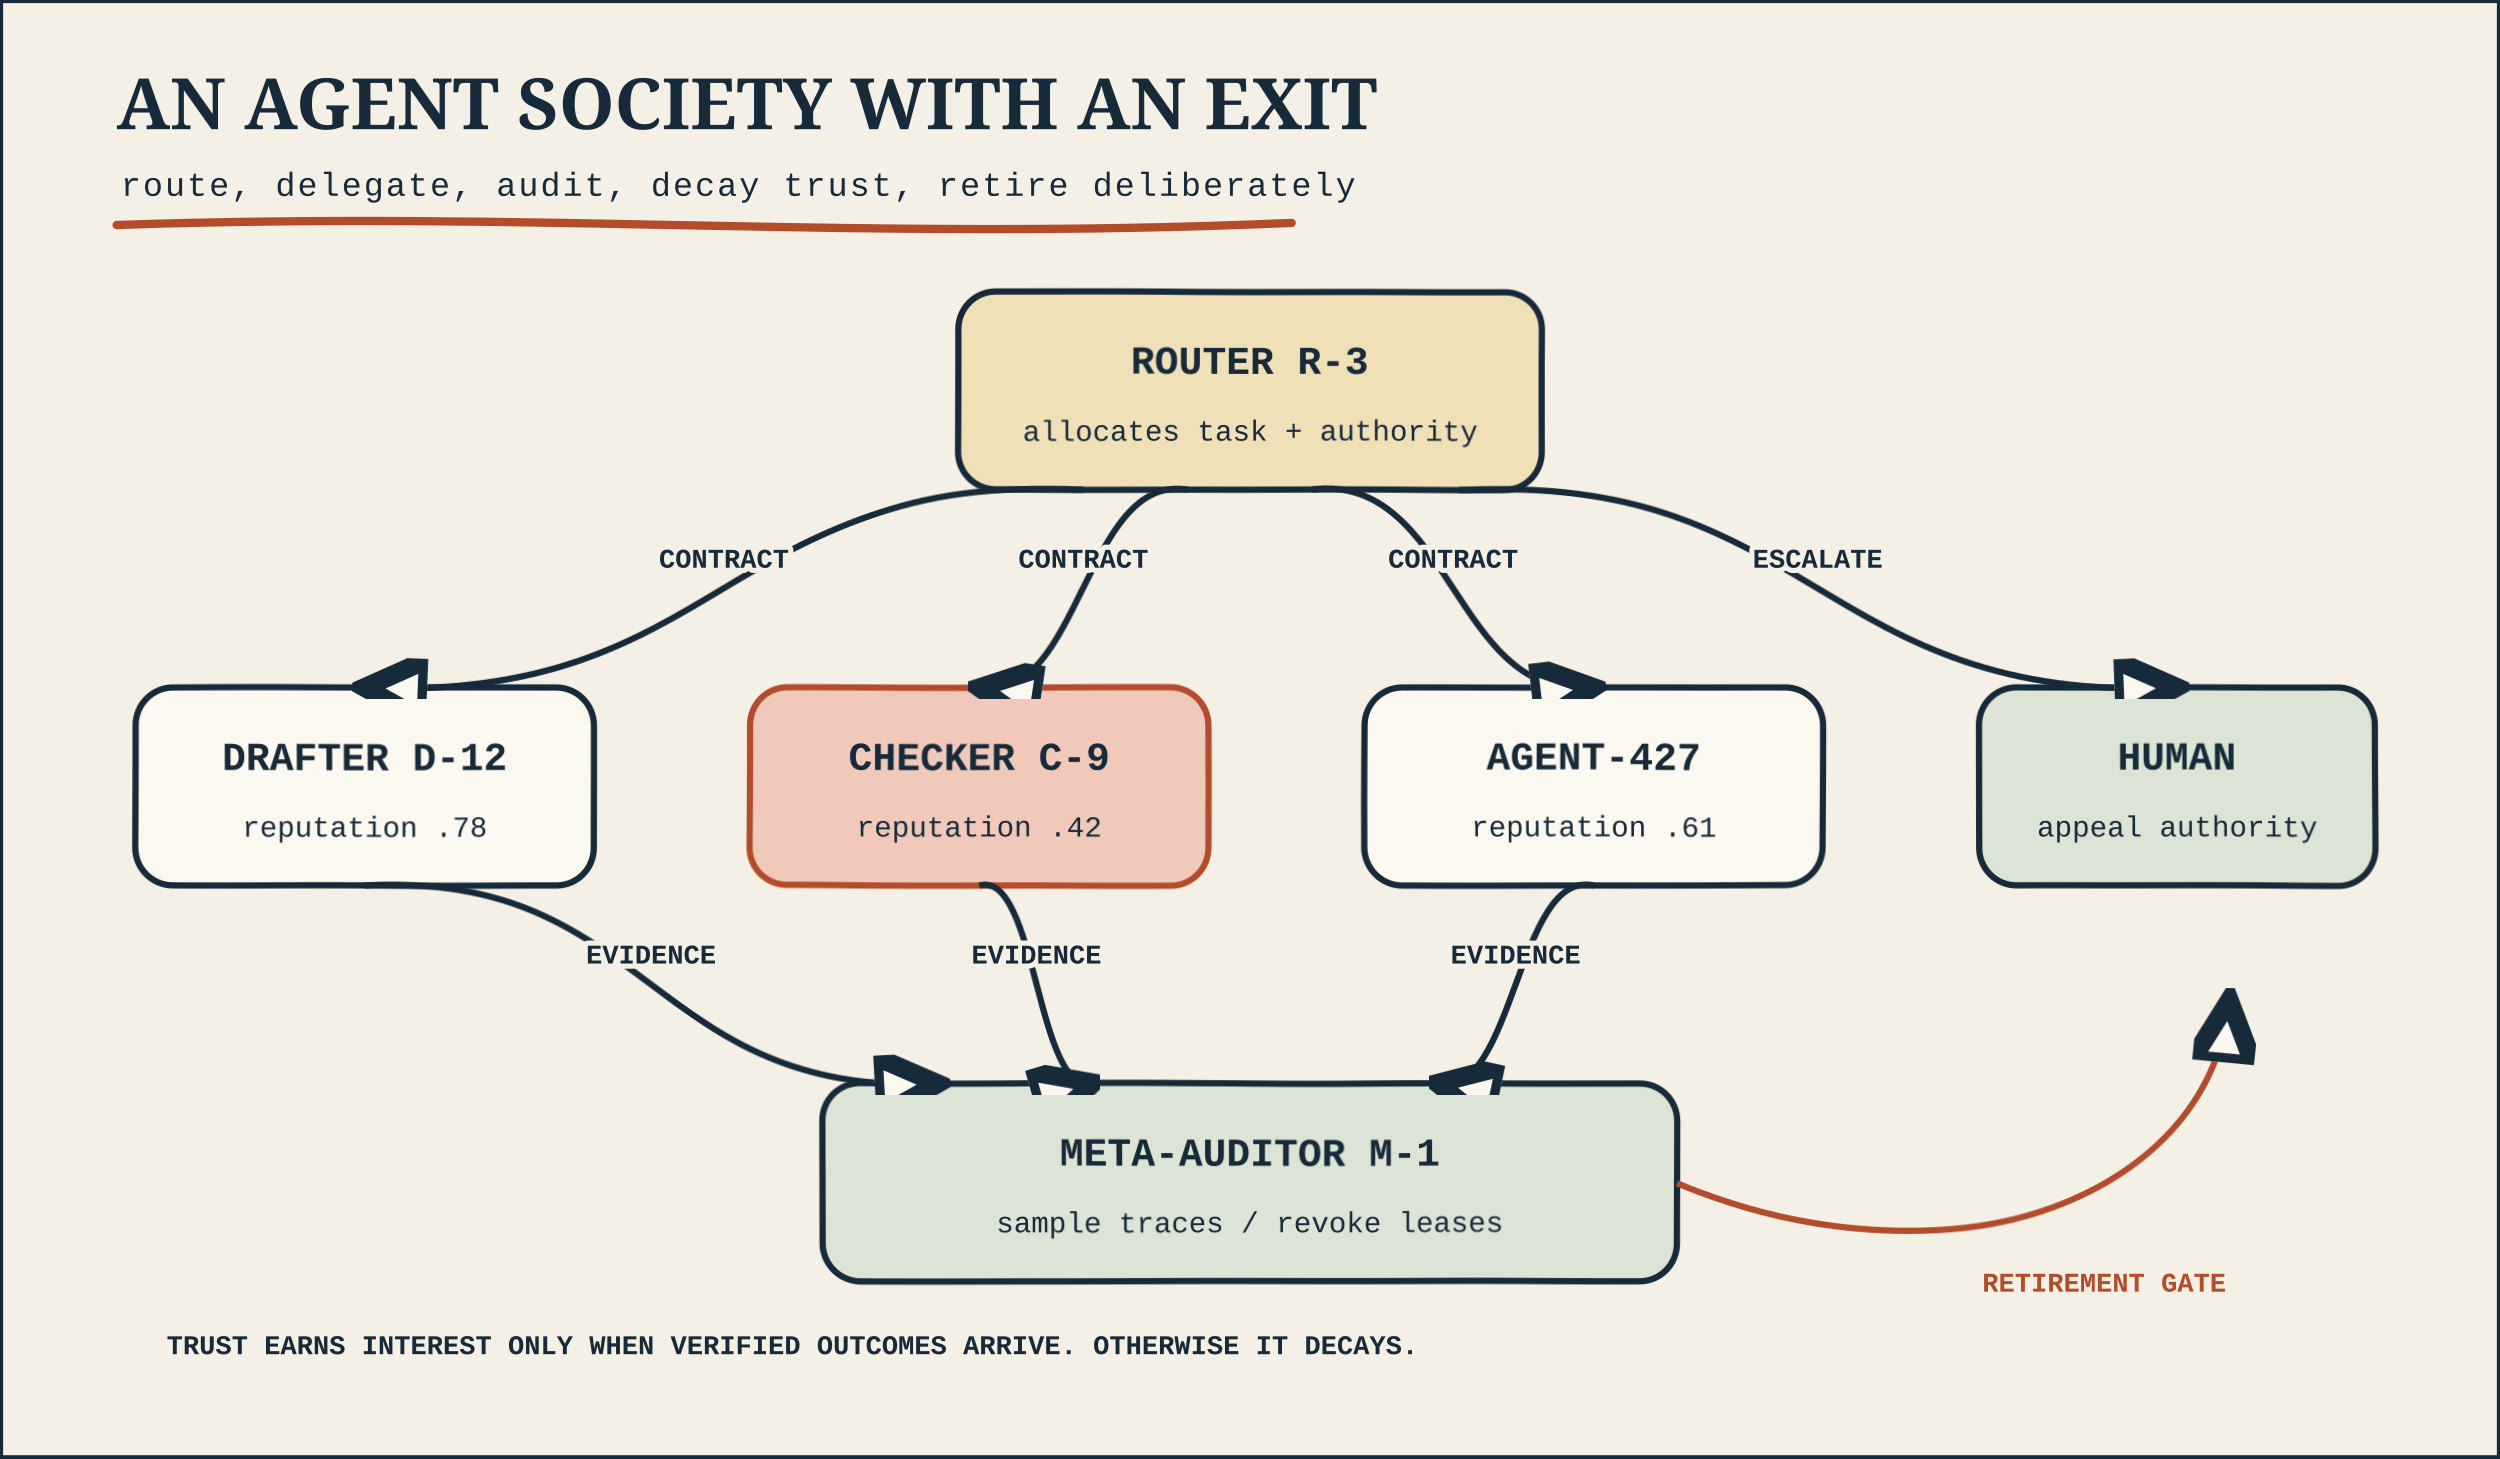
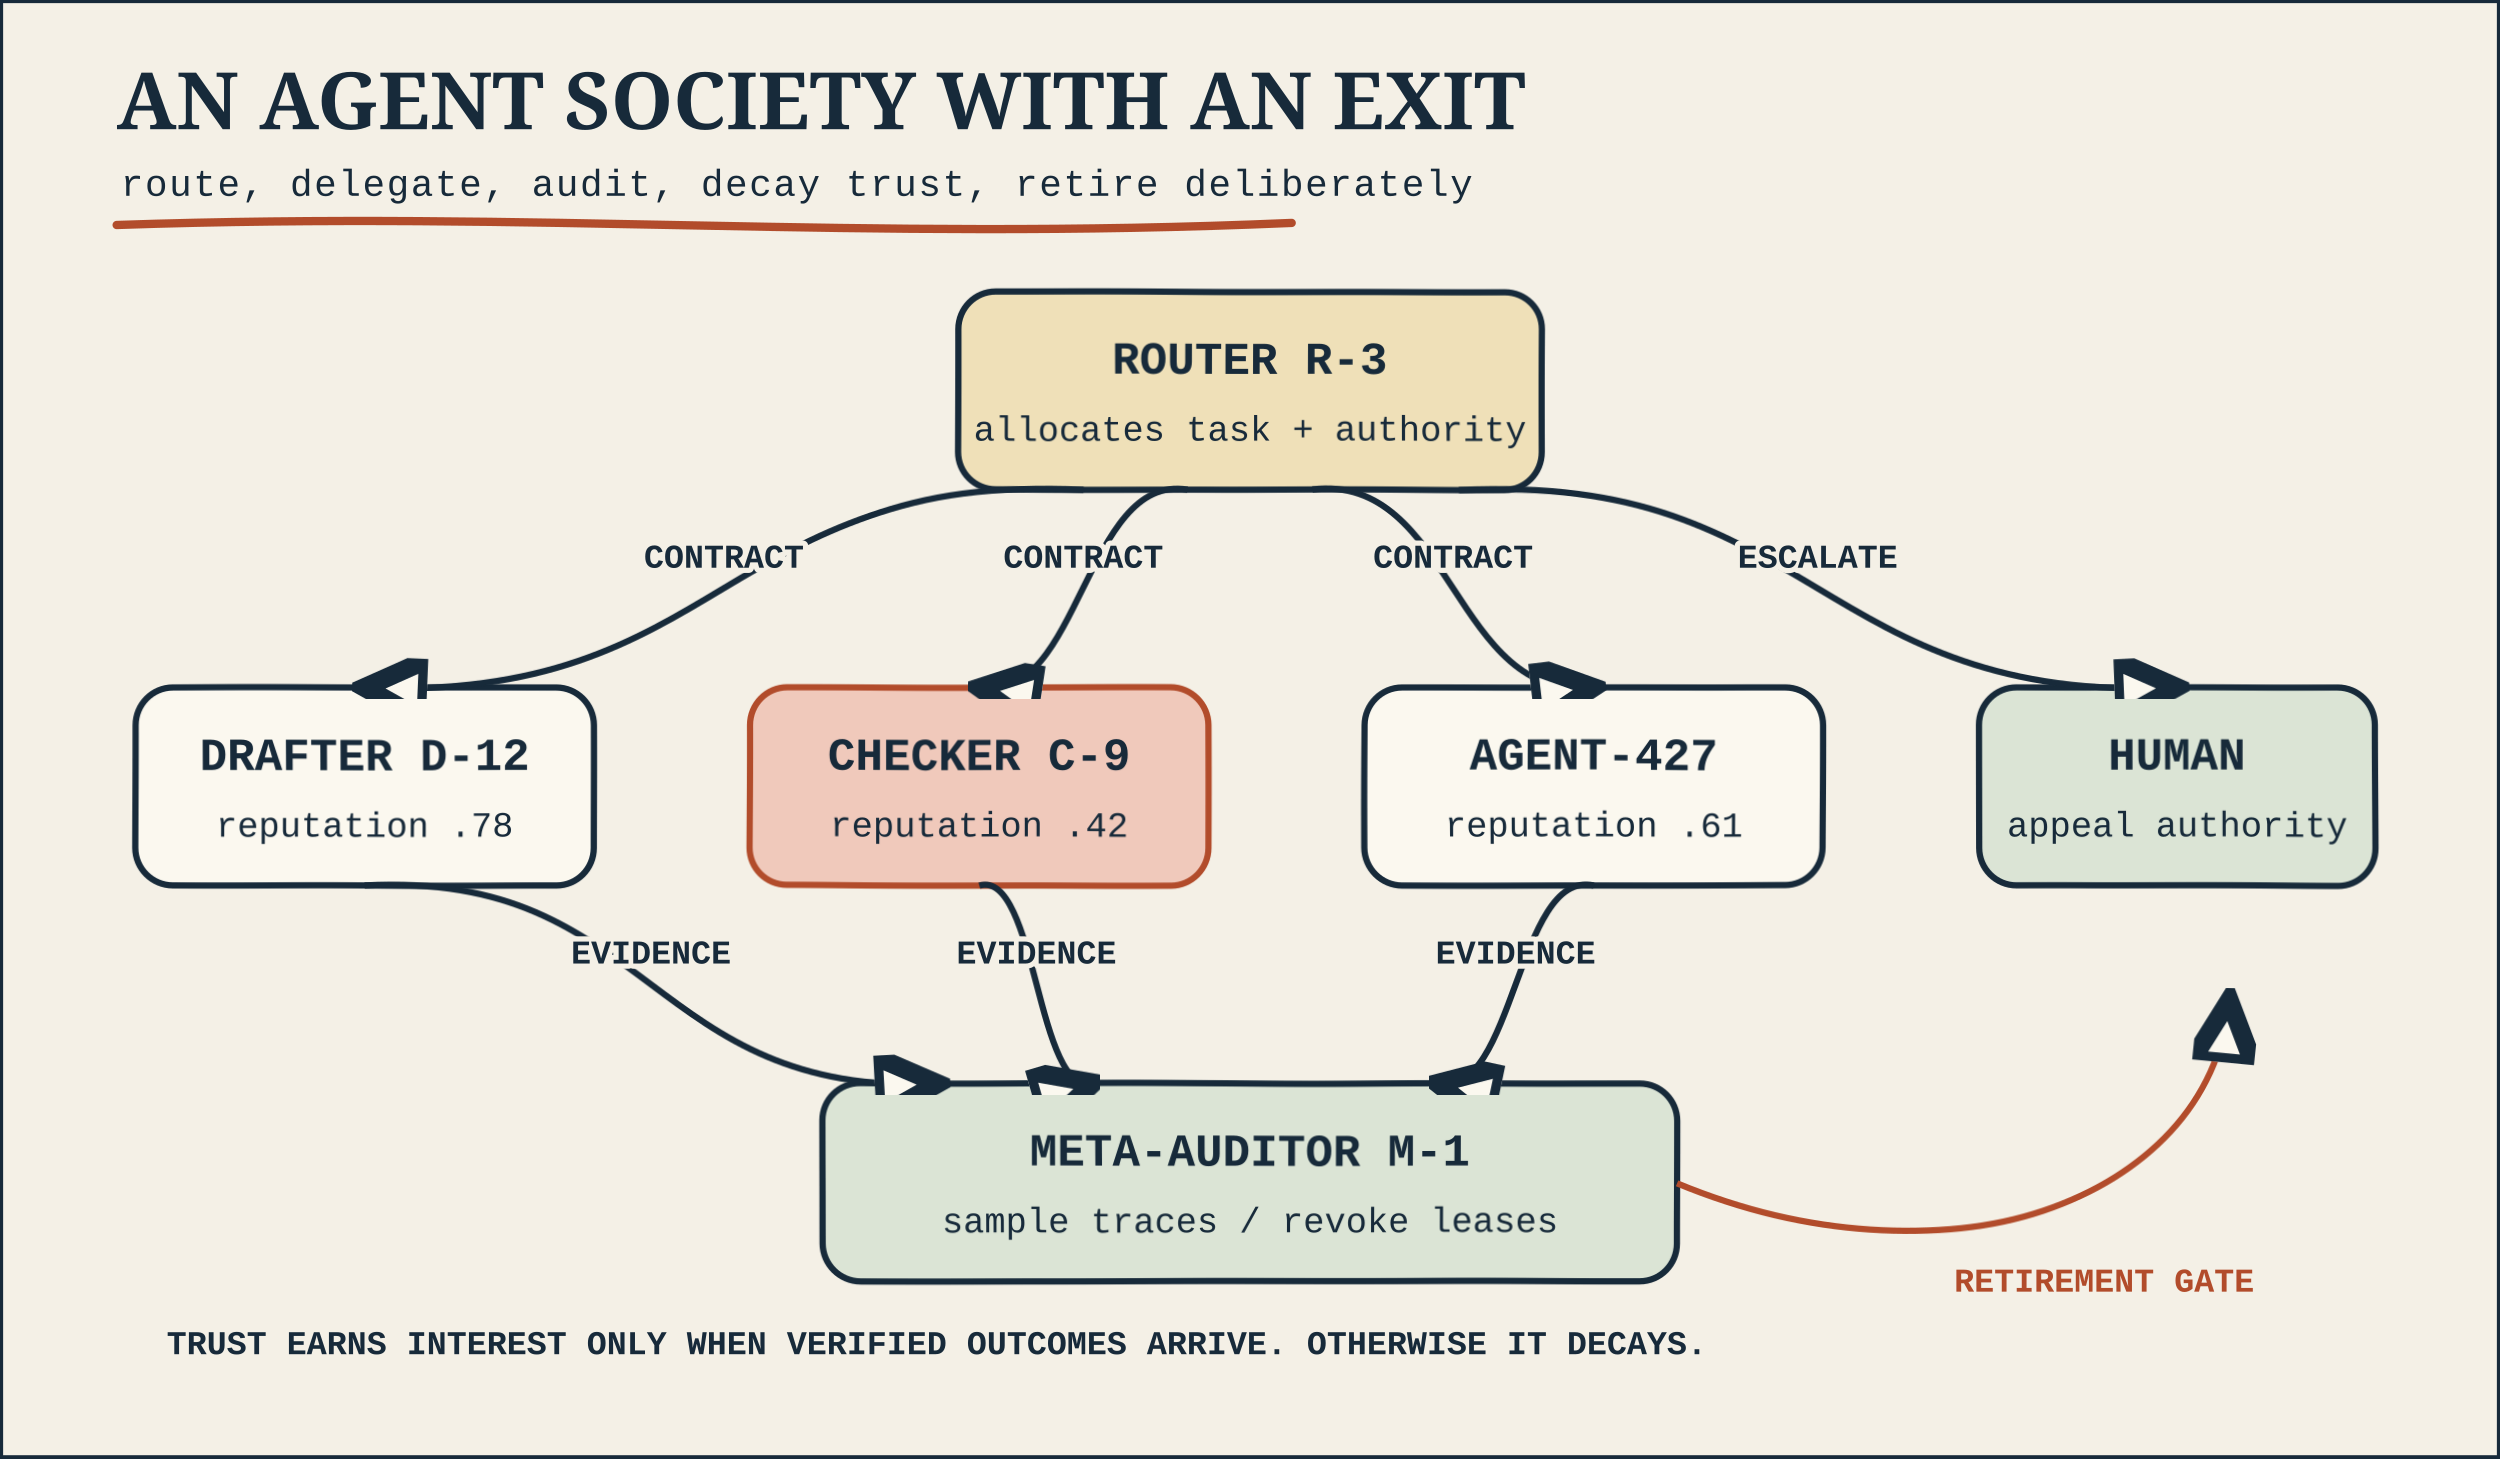
<svg xmlns="http://www.w3.org/2000/svg" width="1200" height="700" viewBox="0 0 1200 700" role="img" aria-labelledby="title desc">
  <defs>
    <marker id="arrow" markerWidth="12" markerHeight="10" refX="10" refY="5" orient="auto">
      <path d="M0,0 L10,5 L0,10 z" fill="#172a3a" />
    </marker>
    <marker id="red-arrow" markerWidth="12" markerHeight="10" refX="10" refY="5" orient="auto">
      <path d="M0,0 L10,5 L0,10 z" fill="#b24c2b" />
    </marker>
    <filter id="wobble" x="-5%" y="-5%" width="110%" height="110%">
      <feTurbulence type="fractalNoise" baseFrequency="0.012" numOctaves="1" seed="427" result="noise" />
      <feDisplacementMap in="SourceGraphic" in2="noise" scale="1.2" />
    </filter>
    <style>
      .paper { fill:#f4f0e6; }
      text { fill:#172a3a; font-family:"Courier New",monospace; }
-       .title { font-family:Georgia,serif; font-size:34px; font-weight:bold; }
-       .subtitle { font-size:16px; letter-spacing:1px; }
-       .label { font-size:19px; font-weight:bold; }
-       .detail { font-size:14px; }
-       .tiny { font-size:13px; font-weight:bold; paint-order:stroke; stroke:#f4f0e6; stroke-width:5px; stroke-linejoin:round; }
+       .title { font-family:Georgia,serif; font-size:38px; font-weight:bold; }
+       .subtitle { font-size:18px; letter-spacing:0.8px; }
+       .label { font-size:22px; font-weight:bold; }
+       .detail { font-size:17px; }
+       .tiny { font-size:16px; font-weight:bold; paint-order:stroke; stroke:#f4f0e6; stroke-width:5px; stroke-linejoin:round; }
      .rough { filter:url(#wobble); }
      rect, circle, ellipse, path, line, polygon { fill:#fbf8ef; stroke:#172a3a; stroke-width:3; }
      .arrow { fill:none; marker-end:url(#arrow); }
      .red .arrow, .red path, .red line, .red rect, .red circle { stroke:#b24c2b; }
      .red .arrow { marker-end:url(#red-arrow); }
      .red text, text.red { fill:#b24c2b; }
      .green rect, .green circle { fill:#dbe4d5; }
      .amber rect, .amber circle { fill:#efe0b8; }
      .danger rect, .danger circle { fill:#f0c9bb; stroke:#b24c2b; }
      .ghost rect, .ghost circle { fill:#e3e7e3; stroke-dasharray:9 7; }
      .scribble { fill:none; stroke:#b24c2b; stroke-width:4; stroke-linecap:round; }
    </style>
  </defs>
  <rect class="paper" width="1200" height="700" stroke="none" />
  <text class="title" x="56" y="62">AN AGENT SOCIETY WITH AN EXIT</text>
  <text class="subtitle" x="58" y="94">route, delegate, audit, decay trust, retire deliberately</text>
  <path class="scribble" d="M56,108 C260,101 410,116 620,107" />
  <g class="rough amber">
    <rect x="460" y="140" width="280" height="95" rx="18" />
    <text class="label" x="600.0" y="179.5" text-anchor="middle">ROUTER R-3</text>
    <text class="detail" x="600.0" y="211.5" text-anchor="middle">allocates task + authority</text>
  </g>
  <g class="rough ">
    <rect x="65" y="330" width="220" height="95" rx="18" />
    <text class="label" x="175.0" y="369.5" text-anchor="middle">DRAFTER D-12</text>
    <text class="detail" x="175.0" y="401.5" text-anchor="middle">reputation .78</text>
  </g>
  <g class="rough danger">
    <rect x="360" y="330" width="220" height="95" rx="18" />
    <text class="label" x="470.0" y="369.5" text-anchor="middle">CHECKER C-9</text>
    <text class="detail" x="470.0" y="401.5" text-anchor="middle">reputation .42</text>
  </g>
  <g class="rough ">
    <rect x="655" y="330" width="220" height="95" rx="18" />
    <text class="label" x="765.0" y="369.5" text-anchor="middle">AGENT-427</text>
    <text class="detail" x="765.0" y="401.5" text-anchor="middle">reputation .61</text>
  </g>
  <g class="rough green">
    <rect x="950" y="330" width="190" height="95" rx="18" />
    <text class="label" x="1045.0" y="369.5" text-anchor="middle">HUMAN</text>
    <text class="detail" x="1045.0" y="401.5" text-anchor="middle">appeal authority</text>
  </g>
  <g class="">
    <path class="arrow rough" d="M520,235 C347.5,227 347.5,338 175,330" />
    <text class="tiny" x="347.5" y="272.5" text-anchor="middle">CONTRACT</text>
  </g>
  <g class="">
    <path class="arrow rough" d="M570,235 C520.0,227 520.0,338 470,330" />
    <text class="tiny" x="520.0" y="272.5" text-anchor="middle">CONTRACT</text>
  </g>
  <g class="">
    <path class="arrow rough" d="M630,235 C697.5,227 697.5,338 765,330" />
    <text class="tiny" x="697.5" y="272.5" text-anchor="middle">CONTRACT</text>
  </g>
  <g class="">
    <path class="arrow rough" d="M700,235 C872.5,227 872.5,338 1045,330" />
    <text class="tiny" x="872.5" y="272.5" text-anchor="middle">ESCALATE</text>
  </g>
  <g class="rough green">
    <rect x="395" y="520" width="410" height="95" rx="18" />
    <text class="label" x="600.0" y="559.5" text-anchor="middle">META-AUDITOR M-1</text>
    <text class="detail" x="600.0" y="591.5" text-anchor="middle">sample traces / revoke leases</text>
  </g>
  <g class="">
    <path class="arrow rough" d="M175,425 C312.5,417 312.5,528 450,520" />
    <text class="tiny" x="312.5" y="462.5" text-anchor="middle">EVIDENCE</text>
  </g>
  <g class="">
    <path class="arrow rough" d="M470,425 C497.5,417 497.5,528 525,520" />
    <text class="tiny" x="497.5" y="462.5" text-anchor="middle">EVIDENCE</text>
  </g>
  <g class="">
    <path class="arrow rough" d="M765,425 C727.5,417 727.5,528 690,520" />
    <text class="tiny" x="727.5" y="462.5" text-anchor="middle">EVIDENCE</text>
  </g>
  <g class="red">
    <path class="arrow rough" d="M805,568 C930,620 1060,580 1070,480" />
    <text class="tiny red" x="1010" y="620" text-anchor="middle">RETIREMENT GATE</text>
  </g>
  <text class="tiny" x="80" y="650">TRUST EARNS INTEREST ONLY WHEN VERIFIED OUTCOMES ARRIVE. OTHERWISE IT DECAYS.</text>
</svg>
